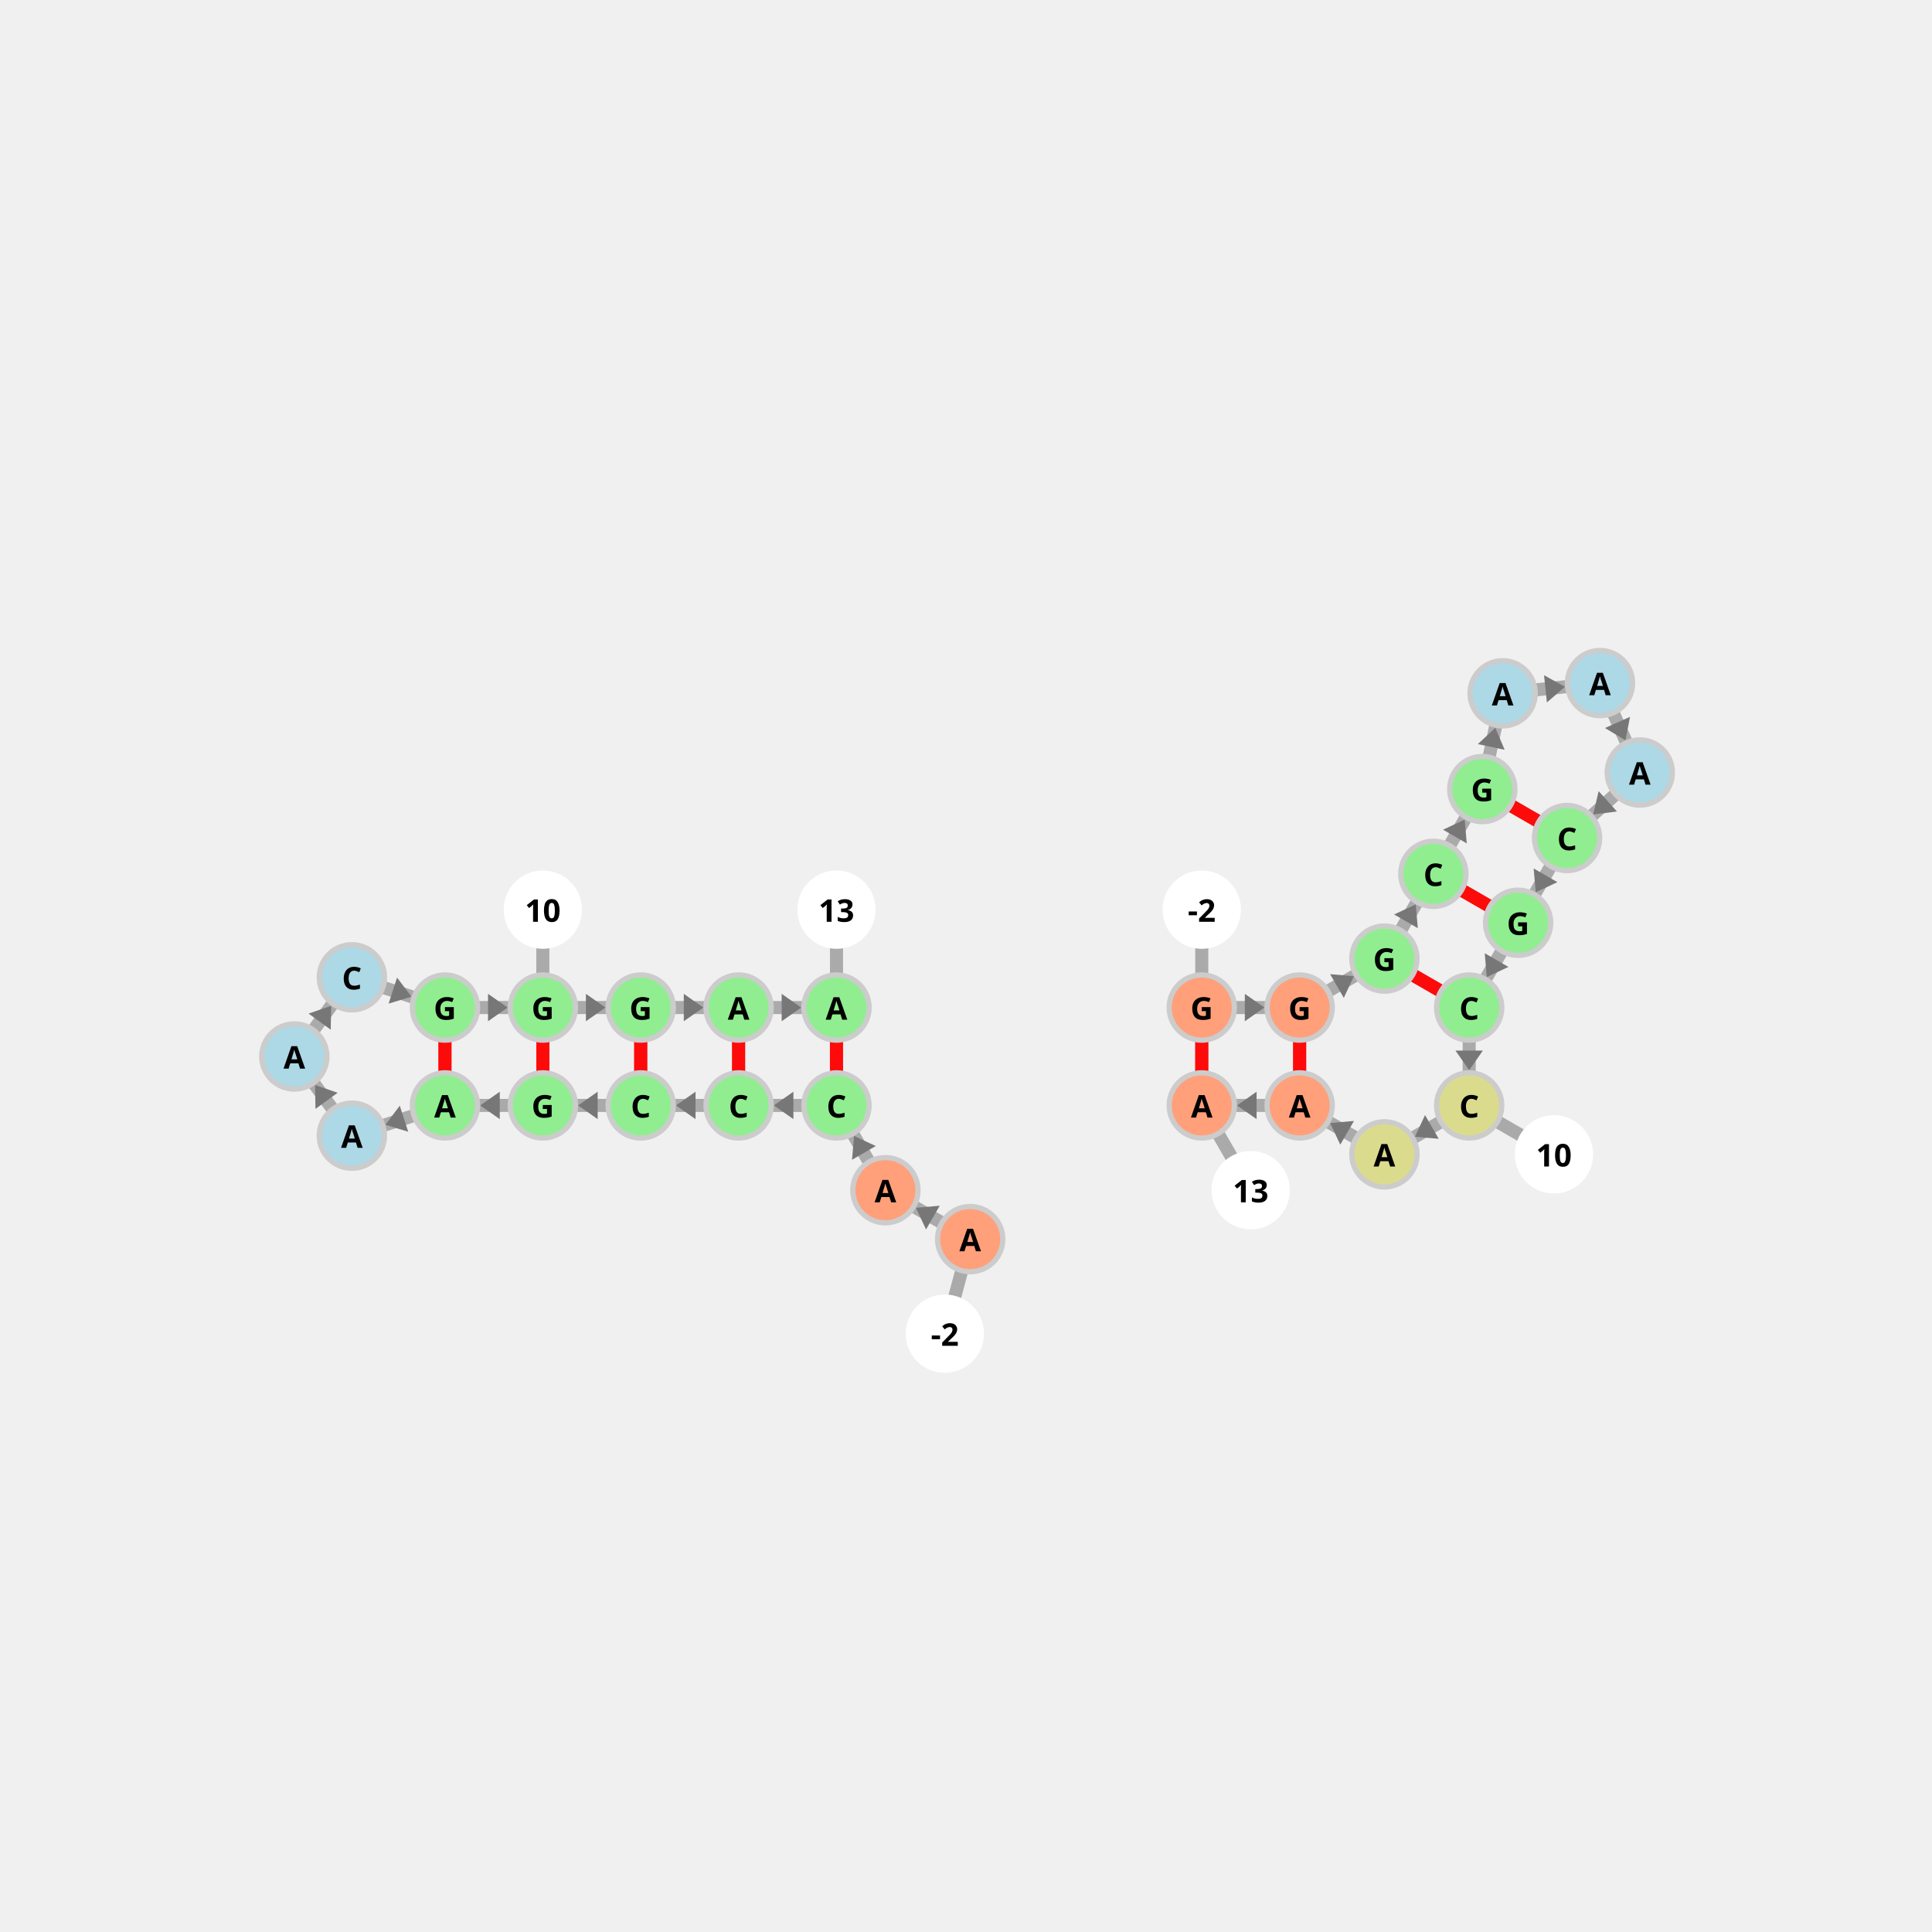
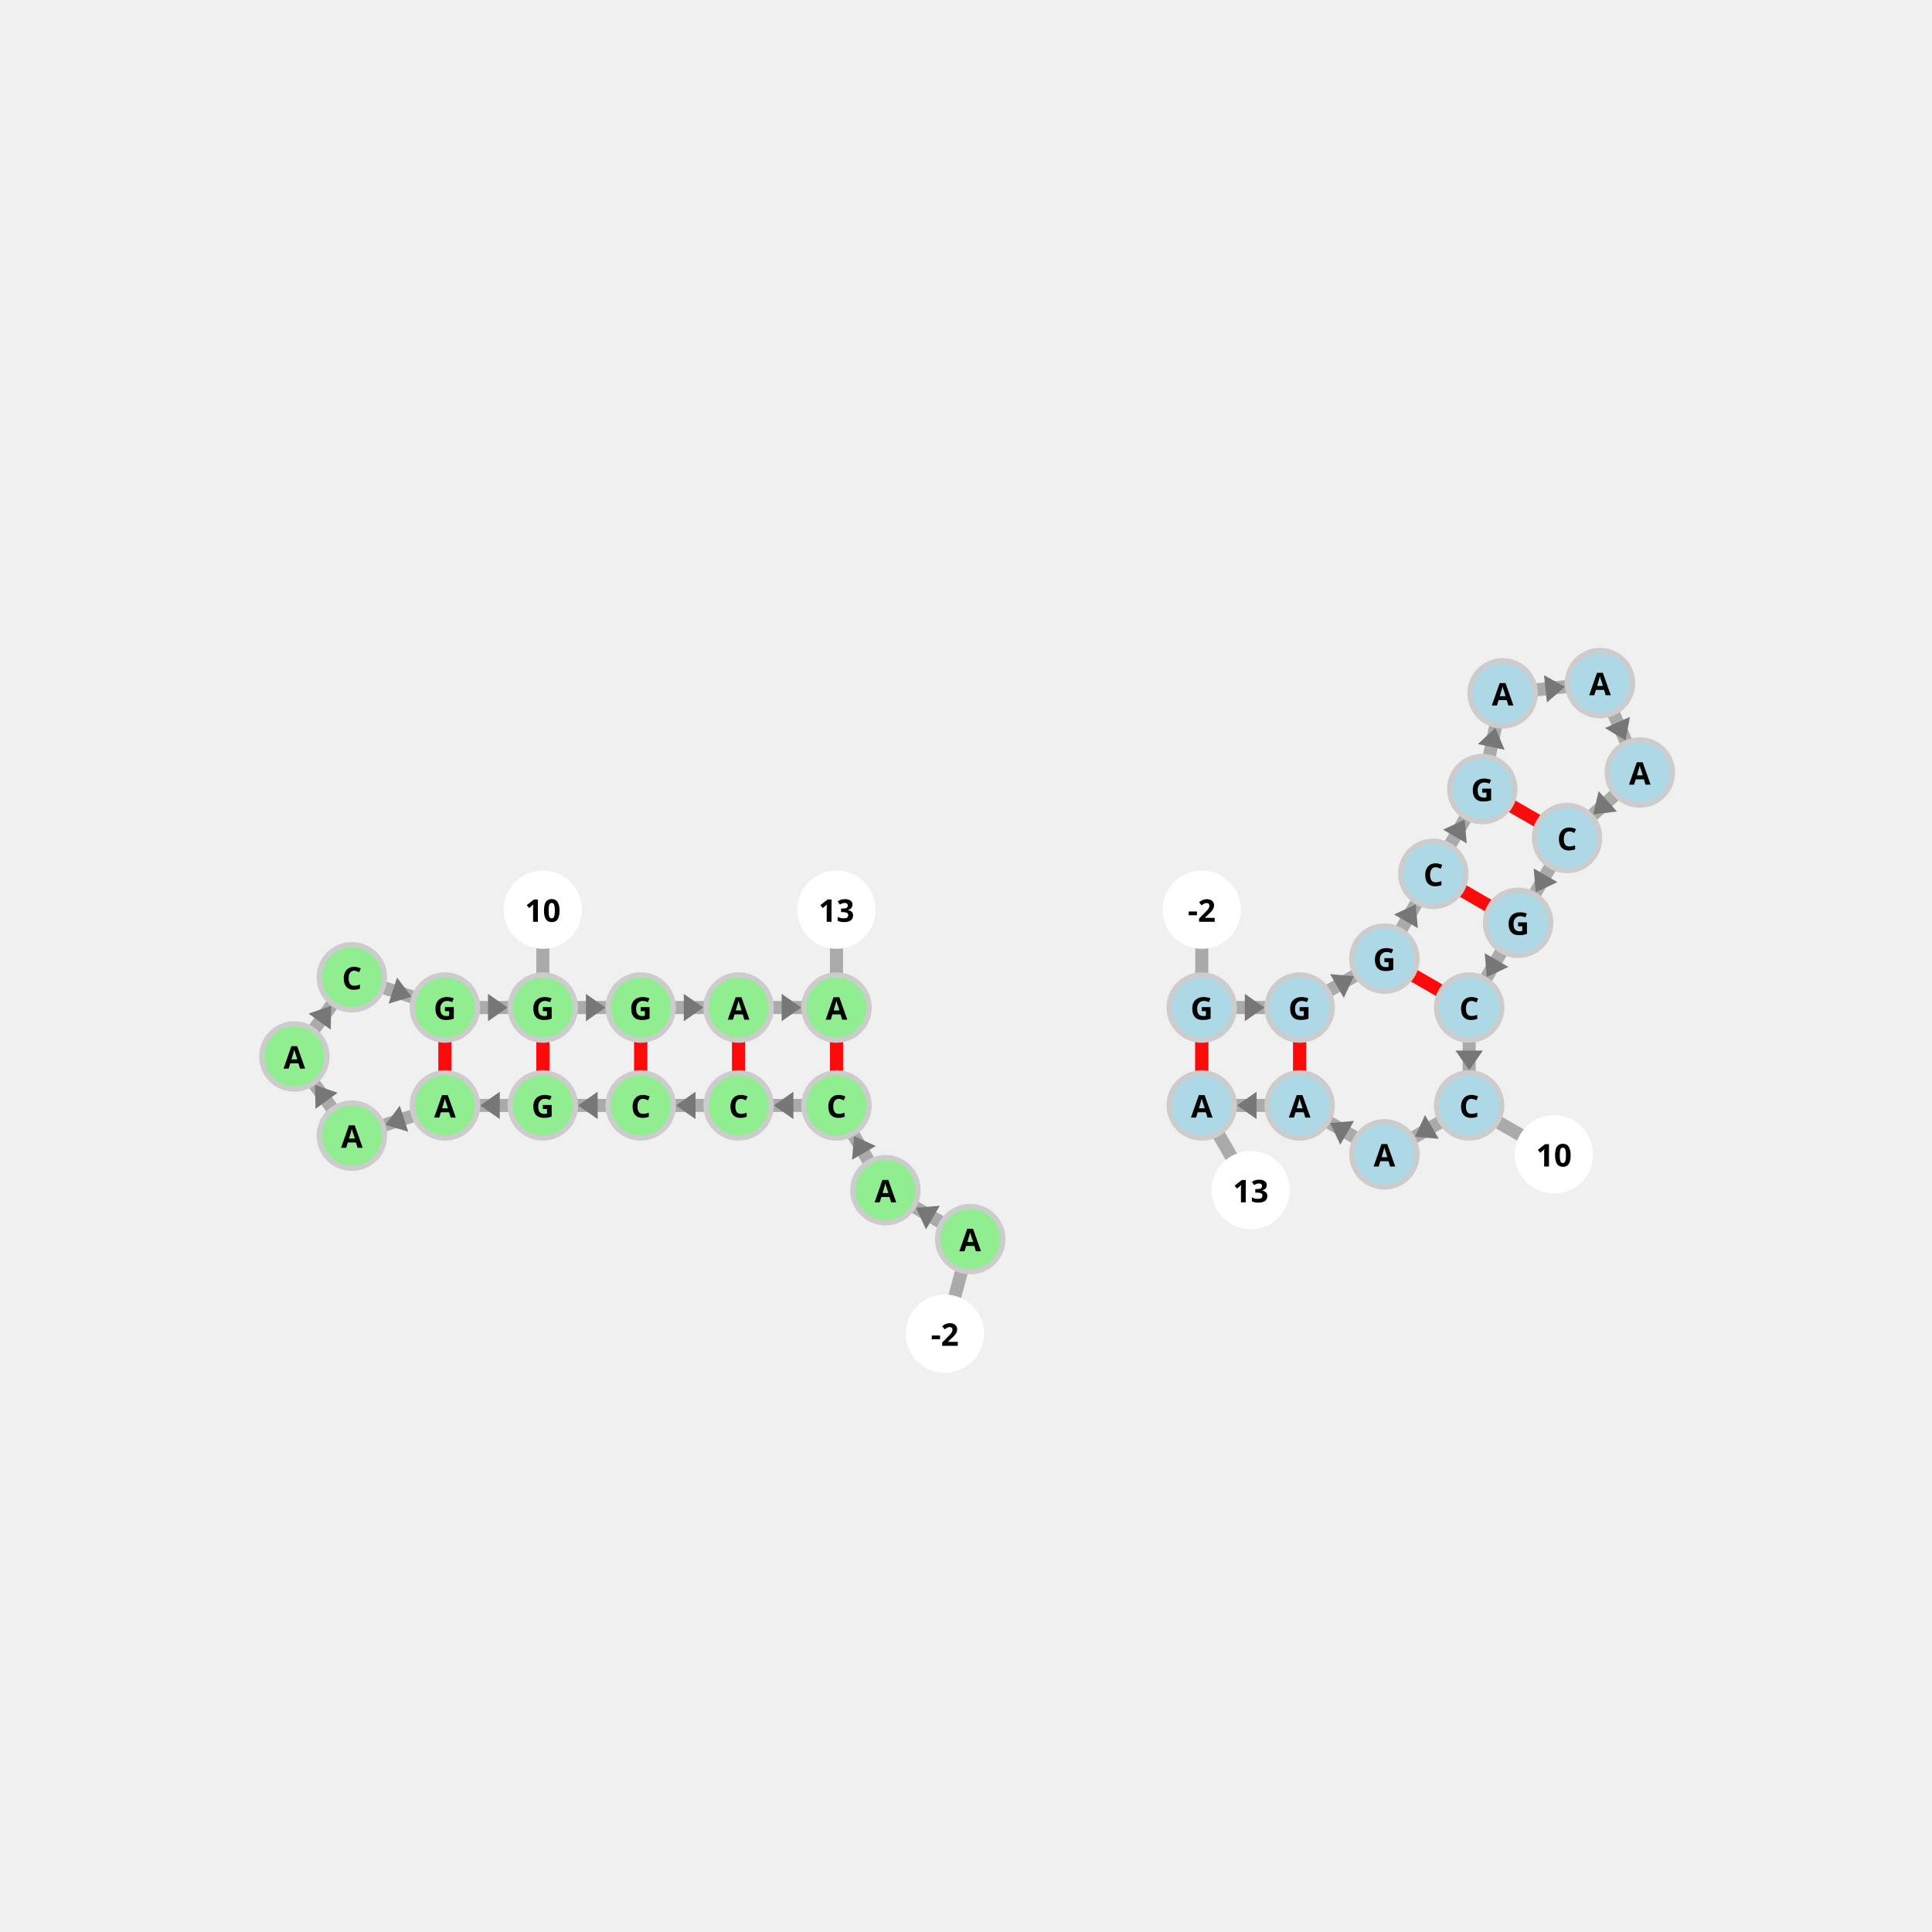
<svg xmlns="http://www.w3.org/2000/svg" viewBox="0 0 300 300">
  <style type="text/css">
 circle.fornac-node, polygon.fornac-node {
  stroke: #ccc;
  stroke-width: 0.8;
  opacity: 1;
  fill: white;
}

path.fornac-directionArrow {
  fill: #777;
  stroke: none;
  stroke-width: 0.8px;
}

g.fornac-plot {
    /* outline: 1px solid red; */
}

circle.fornac-node[base_type="a"] {
  fill: #dbdb8d;
}

circle.fornac-node[base_type="c"] {
  fill: #98df8a;
}

circle.fornac-node[base_type="g"] {
  fill: #ff9896;
}

circle.fornac-node[base_type="u"], circle.fornac-node[base_type="t"] {
  fill: #aec7e8;
}

.fornac-node &gt; text {
     pointer-events: none;
 }

circle.fornac-node[node_type="label"] {
    stroke: transparent;
    stroke-width: 0;
    fill: white;
    display: inline;
}

circle.fornac-node[node_type="protein"] {
    fill: gray;
    fill-opacity: 0.5;
    stroke-width: 4;
}

.fornac-selectedNode &gt; circle.fornac-node {
    stroke: red;
}

text.fornac-nodeLabel {
    font-weight: bold;
    font-family: Tahoma, Geneva, sans-serif;
    font-size: 0.4em;
    color: rgb(100,100,100);
    text-anchor: middle;
    alignment-baseline: middle;
    dominant-baseline: central;
    pointer-events: none;
    -webkit-touch-callout: none;
    -webkit-user-select: none;
    -khtml-user-select: none;
    -moz-user-select: none;
    -ms-user-select: none;
    user-select: none;
}

line.fornac-link {
  stroke: #999;
  stroke-opacity: 0.8;
  stroke-width: 2;
}

line.fornac-link[link_type="pseudoknot"] {
    stroke: red;
}

line.fornac-link[link_type="basepair"] {
  stroke: red;
}

line.fornac-link[link_type="intermolecule"] {
  stroke: blue;
}

line.fornac-link[link_type="chain_chain"] {
  stroke-dasharray: 3,3;
}

line.fornac-link[link_type="fake"] {
  stroke: green;
}

text.fornac-plotLabel {
    font-family: Tahoma, Geneva, sans-serif;
    font-weight: bolder;
    font-size: 1.2em;
    fill: rgba(200, 200, 200, 0.5);
    text-anchor: middle;
    alignment-baseline: central;
}

.fornac-transparent {
    fill: transparent;
    stroke-width: 0;
    stroke-opacity: 0;
    opacity: 0;
    visibility: hidden;
    pointer-events: none;
}

.fornac-dragLine {
  stroke: #999;
  stroke-width: 2;
  pointer-events: none;
}

.fornac-mouseEventHelper &gt; .extent {
  fill-opacity: .1;
  stroke: #fff;
  shape-rendering: crispEdges;
}

.d3-context-menu {
	position: absolute;
	display: none;
	background-color: #f2f2f2;
	border-radius: 4px;

	font-family: Arial, sans-serif;
	font-size: 14px;
	min-width: 150px;
	border: 1px solid #d4d4d4;

	z-index:1200;
}

.d3-context-menu ul {
	list-style-type: none;
	margin: 4px 0px;
	padding: 0px;
	cursor: default;
}

.d3-context-menu ul li {
	padding: 4px 16px;

	-webkit-touch-callout: none; /* iOS Safari */
	-webkit-user-select: none;   /* Chrome/Safari/Opera */
	-khtml-user-select: none;    /* Konqueror */
	-moz-user-select: none;      /* Firefox */
	-ms-user-select: none;       /* Internet Explorer/Edge */
	user-select: none;
}

.d3-context-menu ul li:hover {
	background-color: #4677f8;
	color: #fefefe;
}

.d3-context-menu-selected {
	background-color: #4677f8;
	color: #fefefe;
}

/*
	Header
*/

.d3-context-menu ul li.is-header
.d3-context-menu ul li.is-header:hover {
	background-color: #f2f2f2;
	color: #444;
	font-weight: bold;
	font-style: italic;
}

/*
	Disabled
*/

.d3-context-menu ul li.is-disabled
.d3-context-menu ul li.is-disabled:hover {
	background-color: #f2f2f2;
	color: #888;
	cursor: not-allowed;
}

/*
	Divider
*/

.d3-context-menu ul li.is-divider {
	padding: 0px 0px;
}

.d3-context-menu ul li.is-divider:hover {
	background-color: #f2f2f2;
}

.d3-context-menu ul hr {
	border: 0;
    height: 0;
    border-top: 1px solid rgba(0, 0, 0, 0.1);
    border-bottom: 1px solid rgba(255, 255, 255, 0.3);
}

/*# sourceMappingURL=fornac.css.map*/ 
</style>
  <g class="fornac-plot" transform="translate(85.2859,55.12614)scale(1.013242,1.013242)">
    <g class="fornac-links">
      <line class="link fornac-link" x1="100" y1="100" x2="100" y2="115" link_type="basepair" pointer-events="all" />
      <line class="link fornac-link" x1="115" y1="100" x2="115" y2="115" link_type="basepair" pointer-events="all" />
      <line class="link fornac-link" x1="100" y1="100" x2="115" y2="100" link_type="backbone" pointer-events="all" />
      <line class="link fornac-link" x1="127.99" y1="92.5" x2="140.981" y2="100" link_type="basepair" pointer-events="all" />
      <line class="link fornac-link" x1="115" y1="100" x2="127.99" y2="92.5" link_type="backbone" pointer-events="all" />
      <line class="link fornac-link" x1="135.49" y1="79.51" x2="148.481" y2="87.01" link_type="basepair" pointer-events="all" />
      <line class="link fornac-link" x1="127.99" y1="92.5" x2="135.49" y2="79.51" link_type="backbone" pointer-events="all" />
      <line class="link fornac-link" x1="142.99" y1="66.519" x2="155.981" y2="74.019" link_type="basepair" pointer-events="all" />
      <line class="link fornac-link" x1="135.49" y1="79.51" x2="142.99" y2="66.519" link_type="backbone" pointer-events="all" />
      <line class="link fornac-link" x1="142.99" y1="66.519" x2="146.109" y2="51.847" link_type="backbone" pointer-events="all" />
      <line class="link fornac-link" x1="146.109" y1="51.847" x2="161.027" y2="50.279" link_type="backbone" pointer-events="all" />
      <line class="link fornac-link" x1="161.027" y1="50.279" x2="167.128" y2="63.982" link_type="backbone" pointer-events="all" />
      <line class="link fornac-link" x1="155.981" y1="74.019" x2="142.99" y2="66.519" link_type="basepair" pointer-events="all" />
      <line class="link fornac-link" x1="167.128" y1="63.982" x2="155.981" y2="74.019" link_type="backbone" pointer-events="all" />
      <line class="link fornac-link" x1="148.481" y1="87.01" x2="135.49" y2="79.51" link_type="basepair" pointer-events="all" />
      <line class="link fornac-link" x1="155.981" y1="74.019" x2="148.481" y2="87.01" link_type="backbone" pointer-events="all" />
      <line class="link fornac-link" x1="140.981" y1="100" x2="127.99" y2="92.5" link_type="basepair" pointer-events="all" />
      <line class="link fornac-link" x1="148.481" y1="87.01" x2="140.981" y2="100" link_type="backbone" pointer-events="all" />
      <line class="link fornac-link" x1="140.981" y1="100" x2="140.981" y2="115" link_type="backbone" pointer-events="all" />
      <line class="link fornac-link" x1="140.981" y1="115" x2="127.99" y2="122.5" link_type="backbone" pointer-events="all" />
      <line class="link fornac-link" x1="115" y1="115" x2="115" y2="100" link_type="basepair" pointer-events="all" />
      <line class="link fornac-link" x1="127.99" y1="122.5" x2="115" y2="115" link_type="backbone" pointer-events="all" />
      <line class="link fornac-link" x1="100" y1="115" x2="100" y2="100" link_type="basepair" pointer-events="all" />
      <line class="link fornac-link" x1="115" y1="115" x2="100" y2="115" link_type="backbone" pointer-events="all" />
      <line class="link fornac-link" x1="64.51" y1="135.49" x2="51.519" y2="127.99" link_type="backbone" pointer-events="all" />
      <line class="link fornac-link" x1="44.019" y1="115" x2="44.019" y2="100" link_type="basepair" pointer-events="all" />
      <line class="link fornac-link" x1="51.519" y1="127.99" x2="44.019" y2="115" link_type="backbone" pointer-events="all" />
      <line class="link fornac-link" x1="29.019" y1="115" x2="29.019" y2="100" link_type="basepair" pointer-events="all" />
      <line class="link fornac-link" x1="44.019" y1="115" x2="29.019" y2="115" link_type="backbone" pointer-events="all" />
      <line class="link fornac-link" x1="14.019" y1="115" x2="14.019" y2="100" link_type="basepair" pointer-events="all" />
      <line class="link fornac-link" x1="29.019" y1="115" x2="14.019" y2="115" link_type="backbone" pointer-events="all" />
      <line class="link fornac-link" x1="-0.981" y1="115" x2="-0.981" y2="100" link_type="basepair" pointer-events="all" />
      <line class="link fornac-link" x1="14.019" y1="115" x2="-0.981" y2="115" link_type="backbone" pointer-events="all" />
      <line class="link fornac-link" x1="-15.981" y1="115" x2="-15.981" y2="100" link_type="basepair" pointer-events="all" />
      <line class="link fornac-link" x1="-0.981" y1="115" x2="-15.981" y2="115" link_type="backbone" pointer-events="all" />
      <line class="link fornac-link" x1="-15.981" y1="115" x2="-30.247" y2="119.635" link_type="backbone" pointer-events="all" />
      <line class="link fornac-link" x1="-30.247" y1="119.635" x2="-39.063" y2="107.5" link_type="backbone" pointer-events="all" />
      <line class="link fornac-link" x1="-39.063" y1="107.5" x2="-30.247" y2="95.365" link_type="backbone" pointer-events="all" />
      <line class="link fornac-link" x1="-15.981" y1="100" x2="-15.981" y2="115" link_type="basepair" pointer-events="all" />
      <line class="link fornac-link" x1="-30.247" y1="95.365" x2="-15.981" y2="100" link_type="backbone" pointer-events="all" />
      <line class="link fornac-link" x1="-0.981" y1="100" x2="-0.981" y2="115" link_type="basepair" pointer-events="all" />
      <line class="link fornac-link" x1="-15.981" y1="100" x2="-0.981" y2="100" link_type="backbone" pointer-events="all" />
      <line class="link fornac-link" x1="14.019" y1="100" x2="14.019" y2="115" link_type="basepair" pointer-events="all" />
      <line class="link fornac-link" x1="-0.981" y1="100" x2="14.019" y2="100" link_type="backbone" pointer-events="all" />
      <line class="link fornac-link" x1="29.019" y1="100" x2="29.019" y2="115" link_type="basepair" pointer-events="all" />
      <line class="link fornac-link" x1="14.019" y1="100" x2="29.019" y2="100" link_type="backbone" pointer-events="all" />
      <line class="link fornac-link" x1="44.019" y1="100" x2="44.019" y2="115" link_type="basepair" pointer-events="all" />
      <line class="link fornac-link" x1="29.019" y1="100" x2="44.019" y2="100" link_type="backbone" pointer-events="all" />
      <line class="link fornac-link" x1="100" y1="100" x2="100" y2="85" link_type="label_link" pointer-events="all" />
      <line class="link fornac-link" x1="115" y1="100" x2="115" y2="85" link_type="label_link" pointer-events="all" style="display:none" />
      <line class="link fornac-link" x1="127.99" y1="92.5" x2="115" y2="85" link_type="label_link" pointer-events="all" style="display:none" />
      <line class="link fornac-link" x1="135.49" y1="79.51" x2="122.5" y2="72.01" link_type="label_link" pointer-events="all" style="display:none" />
      <line class="link fornac-link" x1="142.99" y1="66.519" x2="128.987" y2="61.144" link_type="label_link" pointer-events="all" style="display:none" />
      <line class="link fornac-link" x1="146.109" y1="51.847" x2="136.072" y2="40.7" link_type="label_link" pointer-events="all" style="display:none" />
      <line class="link fornac-link" x1="161.027" y1="50.279" x2="168.527" y2="37.289" link_type="label_link" pointer-events="all" style="display:none" />
      <line class="link fornac-link" x1="167.128" y1="63.982" x2="181.8" y2="67.101" link_type="label_link" pointer-events="all" style="display:none" />
      <line class="link fornac-link" x1="155.981" y1="74.019" x2="167.638" y2="83.459" link_type="label_link" pointer-events="all" style="display:none" />
      <line class="link fornac-link" x1="148.481" y1="87.01" x2="161.471" y2="94.51" link_type="label_link" pointer-events="all" style="display:none" />
      <line class="link fornac-link" x1="140.981" y1="100" x2="155.47" y2="103.882" link_type="label_link" pointer-events="all" style="display:none" />
      <line class="link fornac-link" x1="140.981" y1="115" x2="153.971" y2="122.5" link_type="label_link" pointer-events="all" />
      <line class="link fornac-link" x1="127.99" y1="122.5" x2="127.99" y2="137.5" link_type="label_link" pointer-events="all" style="display:none" />
      <line class="link fornac-link" x1="115" y1="115" x2="111.118" y2="129.489" link_type="label_link" pointer-events="all" style="display:none" />
      <line class="link fornac-link" x1="100" y1="115" x2="107.5" y2="127.99" link_type="label_link" pointer-events="all" />
      <line class="link fornac-link" x1="92.5" y1="127.99" x2="103.107" y2="138.597" link_type="label_link" pointer-events="all" style="display:none" />
      <line class="link fornac-link" x1="79.51" y1="135.49" x2="83.392" y2="149.979" link_type="label_link" pointer-events="all" style="display:none" />
      <line class="link fornac-link" x1="64.51" y1="135.49" x2="60.627" y2="149.979" link_type="label_link" pointer-events="all" />
      <line class="link fornac-link" x1="51.519" y1="127.99" x2="40.913" y2="138.597" link_type="label_link" pointer-events="all" style="display:none" />
      <line class="link fornac-link" x1="44.019" y1="115" x2="36.519" y2="127.99" link_type="label_link" pointer-events="all" style="display:none" />
      <line class="link fornac-link" x1="29.019" y1="115" x2="29.019" y2="130" link_type="label_link" pointer-events="all" style="display:none" />
      <line class="link fornac-link" x1="14.019" y1="115" x2="14.019" y2="130" link_type="label_link" pointer-events="all" style="display:none" />
      <line class="link fornac-link" x1="-0.981" y1="115" x2="-0.981" y2="130" link_type="label_link" pointer-events="all" style="display:none" />
      <line class="link fornac-link" x1="-15.981" y1="115" x2="-13.634" y2="129.815" link_type="label_link" pointer-events="all" style="display:none" />
      <line class="link fornac-link" x1="-30.247" y1="119.635" x2="-34.882" y2="133.901" link_type="label_link" pointer-events="all" style="display:none" />
      <line class="link fornac-link" x1="-39.063" y1="107.5" x2="-54.063" y2="107.5" link_type="label_link" pointer-events="all" style="display:none" />
      <line class="link fornac-link" x1="-30.247" y1="95.365" x2="-34.882" y2="81.099" link_type="label_link" pointer-events="all" style="display:none" />
      <line class="link fornac-link" x1="-15.981" y1="100" x2="-13.634" y2="85.185" link_type="label_link" pointer-events="all" style="display:none" />
      <line class="link fornac-link" x1="-0.981" y1="100" x2="-0.981" y2="85" link_type="label_link" pointer-events="all" />
      <line class="link fornac-link" x1="14.019" y1="100" x2="14.019" y2="85" link_type="label_link" pointer-events="all" style="display:none" />
      <line class="link fornac-link" x1="29.019" y1="100" x2="29.019" y2="85" link_type="label_link" pointer-events="all" style="display:none" />
      <line class="link fornac-link" x1="44.019" y1="100" x2="44.019" y2="85" link_type="label_link" pointer-events="all" />
    </g>
    <g class="fornac-nodes">
      <g class="gnode" struct_name="empty" transform="translate(100,100)" num="n1" rnum="n32">
        <path class="fornac-directionArrow" node_num="1" />
-         <circle class="fornac-node" node_type="nucleotide" node_num="1" r="5" style="fill: lightsalmon;" />
+         <circle class="fornac-node" node_type="nucleotide" node_num="1" r="5" style="fill: lightblue;" />
        <text class="fornac-nodeLabel" label_type="nucleotide">G</text>
      </g>
      <g class="gnode" struct_name="empty" transform="translate(115,100)" num="n2" rnum="n31">
        <path class="fornac-directionArrow" node_num="2" d="M-8.4,-2.1L-5.4,0L-8.4,2.1" />
-         <circle class="fornac-node" node_type="nucleotide" node_num="2" r="5" style="fill: lightsalmon;" />
+         <circle class="fornac-node" node_type="nucleotide" node_num="2" r="5" style="fill: lightblue;" />
        <text class="fornac-nodeLabel" label_type="nucleotide">G</text>
      </g>
      <g class="gnode" struct_name="empty" transform="translate(127.9904,92.5)" num="n3" rnum="n30">
        <path class="fornac-directionArrow" node_num="3" d="M-8.325,2.381L-4.677,2.7L-6.225,6.019" />
-         <circle class="fornac-node" node_type="nucleotide" node_num="3" r="5" style="fill: lightgreen;" />
+         <circle class="fornac-node" node_type="nucleotide" node_num="3" r="5" style="fill: lightblue;" />
        <text class="fornac-nodeLabel" label_type="nucleotide">G</text>
      </g>
      <g class="gnode" struct_name="empty" transform="translate(135.4904,79.50962)" num="n4" rnum="n29">
        <path class="fornac-directionArrow" node_num="4" d="M-6.019,6.225L-2.7,4.677L-2.381,8.325" />
-         <circle class="fornac-node" node_type="nucleotide" node_num="4" r="5" style="fill: lightgreen;" />
+         <circle class="fornac-node" node_type="nucleotide" node_num="4" r="5" style="fill: lightblue;" />
        <text class="fornac-nodeLabel" label_type="nucleotide">C</text>
      </g>
      <g class="gnode" struct_name="empty" transform="translate(142.9904,66.51924)" num="n5" rnum="n28">
        <path class="fornac-directionArrow" node_num="5" d="M-6.019,6.225L-2.7,4.677L-2.381,8.325" />
-         <circle class="fornac-node" node_type="nucleotide" node_num="5" r="5" style="fill: lightgreen;" />
+         <circle class="fornac-node" node_type="nucleotide" node_num="5" r="5" style="fill: lightblue;" />
        <text class="fornac-nodeLabel" label_type="nucleotide">G</text>
      </g>
      <g class="gnode" struct_name="empty" transform="translate(146.1091,51.84702)" num="n6" rnum="n27">
        <path class="fornac-directionArrow" node_num="6" d="M-3.801,7.78L-1.123,5.282L0.308,8.653" />
        <circle class="fornac-node" node_type="nucleotide" node_num="6" r="5" style="fill: lightblue;" />
        <text class="fornac-nodeLabel" label_type="nucleotide">A</text>
      </g>
      <g class="gnode" struct_name="empty" transform="translate(161.0269,50.2791)" num="n7" rnum="n26">
        <path class="fornac-directionArrow" node_num="7" d="M-8.573,-1.21L-5.37,0.564L-8.134,2.967" />
        <circle class="fornac-node" node_type="nucleotide" node_num="7" r="5" style="fill: lightblue;" />
        <text class="fornac-nodeLabel" label_type="nucleotide">A</text>
      </g>
      <g class="gnode" struct_name="empty" transform="translate(167.1279,63.98228)" num="n8" rnum="n25">
        <path class="fornac-directionArrow" node_num="8" d="M-1.498,-8.528L-2.196,-4.933L-5.335,-6.82" />
        <circle class="fornac-node" node_type="nucleotide" node_num="8" r="5" style="fill: lightblue;" />
        <text class="fornac-nodeLabel" label_type="nucleotide">A</text>
      </g>
      <g class="gnode" struct_name="empty" transform="translate(155.9808,74.01924)" num="n9" rnum="n24">
        <path class="fornac-directionArrow" node_num="9" d="M7.648,-4.06L4.013,-3.613L4.837,-7.181" />
-         <circle class="fornac-node" node_type="nucleotide" node_num="9" r="5" style="fill: lightgreen;" />
+         <circle class="fornac-node" node_type="nucleotide" node_num="9" r="5" style="fill: lightblue;" />
        <text class="fornac-nodeLabel" label_type="nucleotide">C</text>
      </g>
      <g class="gnode" struct_name="empty" transform="translate(148.4808,87.00962)" num="n10" rnum="n23">
        <path class="fornac-directionArrow" node_num="10" d="M6.019,-6.225L2.7,-4.677L2.381,-8.325" />
-         <circle class="fornac-node" node_type="nucleotide" node_num="10" r="5" style="fill: lightgreen;" />
+         <circle class="fornac-node" node_type="nucleotide" node_num="10" r="5" style="fill: lightblue;" />
        <text class="fornac-nodeLabel" label_type="nucleotide">G</text>
      </g>
      <g class="gnode" struct_name="empty" transform="translate(140.9808,100)" num="n11" rnum="n22">
        <path class="fornac-directionArrow" node_num="11" d="M6.019,-6.225L2.7,-4.677L2.381,-8.325" />
-         <circle class="fornac-node" node_type="nucleotide" node_num="11" r="5" style="fill: lightgreen;" />
+         <circle class="fornac-node" node_type="nucleotide" node_num="11" r="5" style="fill: lightblue;" />
        <text class="fornac-nodeLabel" label_type="nucleotide">C</text>
      </g>
      <g class="gnode" struct_name="empty" transform="translate(140.9808,115)" num="n12" rnum="n21">
        <path class="fornac-directionArrow" node_num="12" d="M2.1,-8.4L0,-5.4L-2.1,-8.4" />
-         <circle class="fornac-node" node_type="nucleotide" node_num="12" r="5" style="fill: rgb(219, 219, 141);" />
+         <circle class="fornac-node" node_type="nucleotide" node_num="12" r="5" style="fill: lightblue;" />
        <text class="fornac-nodeLabel" label_type="nucleotide">C</text>
      </g>
      <g class="gnode" struct_name="empty" transform="translate(127.9904,122.5)" num="n13" rnum="n20">
        <path class="fornac-directionArrow" node_num="13" d="M8.325,-2.381L4.677,-2.7L6.225,-6.019" />
-         <circle class="fornac-node" node_type="nucleotide" node_num="13" r="5" style="fill: rgb(219, 219, 141);" />
+         <circle class="fornac-node" node_type="nucleotide" node_num="13" r="5" style="fill: lightblue;" />
        <text class="fornac-nodeLabel" label_type="nucleotide">A</text>
      </g>
      <g class="gnode" struct_name="empty" transform="translate(115,115)" num="n14" rnum="n19">
        <path class="fornac-directionArrow" node_num="14" d="M6.225,6.019L4.677,2.7L8.325,2.381" />
-         <circle class="fornac-node" node_type="nucleotide" node_num="14" r="5" style="fill: lightsalmon;" />
+         <circle class="fornac-node" node_type="nucleotide" node_num="14" r="5" style="fill: lightblue;" />
        <text class="fornac-nodeLabel" label_type="nucleotide">A</text>
      </g>
      <g class="gnode" struct_name="empty" transform="translate(100,115)" num="n15" rnum="n18">
        <path class="fornac-directionArrow" node_num="15" d="M8.4,2.1L5.4,5.115907697472722e-15L8.4,-2.1" />
-         <circle class="fornac-node" node_type="nucleotide" node_num="15" r="5" style="fill: lightsalmon;" />
+         <circle class="fornac-node" node_type="nucleotide" node_num="15" r="5" style="fill: lightblue;" />
        <text class="fornac-nodeLabel" label_type="nucleotide">A</text>
      </g>
      <g class="gnode" struct_name="empty" transform="translate(92.5,127.9904)" num="n16" rnum="n17">
        <text class="fornac-nodeLabel" label_type="middle" />
      </g>
      <g class="gnode" struct_name="empty" transform="translate(79.50962,135.4904)" num="n17" rnum="n16">
        <text class="fornac-nodeLabel" label_type="middle" />
      </g>
      <g class="gnode" struct_name="empty" transform="translate(64.50962,135.4904)" num="n18" rnum="n15">
        <path class="fornac-directionArrow" node_num="18" />
-         <circle class="fornac-node" node_type="nucleotide" node_num="18" r="5" style="fill: lightsalmon;" />
+         <circle class="fornac-node" node_type="nucleotide" node_num="18" r="5" style="fill: lightgreen;" />
        <text class="fornac-nodeLabel" label_type="nucleotide">A</text>
      </g>
      <g class="gnode" struct_name="empty" transform="translate(51.51924,127.9904)" num="n19" rnum="n14">
        <path class="fornac-directionArrow" node_num="19" d="M6.225,6.019L4.677,2.7L8.325,2.381" />
-         <circle class="fornac-node" node_type="nucleotide" node_num="19" r="5" style="fill: lightsalmon;" />
+         <circle class="fornac-node" node_type="nucleotide" node_num="19" r="5" style="fill: lightgreen;" />
        <text class="fornac-nodeLabel" label_type="nucleotide">A</text>
      </g>
      <g class="gnode" struct_name="empty" transform="translate(44.01924,115)" num="n20" rnum="n13">
        <path class="fornac-directionArrow" node_num="20" d="M2.381,8.325L2.7,4.677L6.019,6.225" />
        <circle class="fornac-node" node_type="nucleotide" node_num="20" r="5" style="fill: lightgreen;" />
        <text class="fornac-nodeLabel" label_type="nucleotide">C</text>
      </g>
      <g class="gnode" struct_name="empty" transform="translate(29.01924,115)" num="n21" rnum="n12">
        <path class="fornac-directionArrow" node_num="21" d="M8.4,2.1L5.4,-5.115907697472722e-15L8.4,-2.1" />
        <circle class="fornac-node" node_type="nucleotide" node_num="21" r="5" style="fill: lightgreen;" />
        <text class="fornac-nodeLabel" label_type="nucleotide">C</text>
      </g>
      <g class="gnode" struct_name="empty" transform="translate(14.01924,115)" num="n22" rnum="n11">
        <path class="fornac-directionArrow" node_num="22" d="M8.4,2.1L5.4,-5.115907697472722e-15L8.4,-2.1" />
        <circle class="fornac-node" node_type="nucleotide" node_num="22" r="5" style="fill: lightgreen;" />
        <text class="fornac-nodeLabel" label_type="nucleotide">C</text>
      </g>
      <g class="gnode" struct_name="empty" transform="translate(-0.9807621,115)" num="n23" rnum="n10">
        <path class="fornac-directionArrow" node_num="23" d="M8.4,2.1L5.4,-5.115907697472722e-15L8.4,-2.1" />
        <circle class="fornac-node" node_type="nucleotide" node_num="23" r="5" style="fill: lightgreen;" />
        <text class="fornac-nodeLabel" label_type="nucleotide">G</text>
      </g>
      <g class="gnode" struct_name="empty" transform="translate(-15.98076,115)" num="n24" rnum="n9">
        <path class="fornac-directionArrow" node_num="24" d="M8.4,2.1L5.4,-5.115907697472722e-15L8.4,-2.1" />
        <circle class="fornac-node" node_type="nucleotide" node_num="24" r="5" style="fill: lightgreen;" />
        <text class="fornac-nodeLabel" label_type="nucleotide">A</text>
      </g>
      <g class="gnode" struct_name="empty" transform="translate(-30.24661,119.6353)" num="n25" rnum="n8">
        <path class="fornac-directionArrow" node_num="25" d="M8.638,-0.599L5.136,-1.669L7.34,-4.593" />
-         <circle class="fornac-node" node_type="nucleotide" node_num="25" r="5" style="fill: lightblue;" />
+         <circle class="fornac-node" node_type="nucleotide" node_num="25" r="5" style="fill: lightgreen;" />
        <text class="fornac-nodeLabel" label_type="nucleotide">A</text>
      </g>
      <g class="gnode" struct_name="empty" transform="translate(-39.06339,107.5)" num="n26" rnum="n7">
        <path class="fornac-directionArrow" node_num="26" d="M3.238,8.03L3.174,4.369L6.636,5.561" />
-         <circle class="fornac-node" node_type="nucleotide" node_num="26" r="5" style="fill: lightblue;" />
+         <circle class="fornac-node" node_type="nucleotide" node_num="26" r="5" style="fill: lightgreen;" />
        <text class="fornac-nodeLabel" label_type="nucleotide">A</text>
      </g>
      <g class="gnode" struct_name="empty" transform="translate(-30.24661,95.36475)" num="n27" rnum="n6">
        <path class="fornac-directionArrow" node_num="27" d="M-6.636,5.561L-3.174,4.369L-3.238,8.03" />
-         <circle class="fornac-node" node_type="nucleotide" node_num="27" r="5" style="fill: lightblue;" />
+         <circle class="fornac-node" node_type="nucleotide" node_num="27" r="5" style="fill: lightgreen;" />
        <text class="fornac-nodeLabel" label_type="nucleotide">C</text>
      </g>
      <g class="gnode" struct_name="empty" transform="translate(-15.98076,100)" num="n28" rnum="n5">
        <path class="fornac-directionArrow" node_num="28" d="M-7.34,-4.593L-5.136,-1.669L-8.638,-0.599" />
        <circle class="fornac-node" node_type="nucleotide" node_num="28" r="5" style="fill: lightgreen;" />
        <text class="fornac-nodeLabel" label_type="nucleotide">G</text>
      </g>
      <g class="gnode" struct_name="empty" transform="translate(-0.9807621,100)" num="n29" rnum="n4">
        <path class="fornac-directionArrow" node_num="29" d="M-8.4,-2.1L-5.4,5.115907697472722e-15L-8.4,2.1" />
        <circle class="fornac-node" node_type="nucleotide" node_num="29" r="5" style="fill: lightgreen;" />
        <text class="fornac-nodeLabel" label_type="nucleotide">G</text>
      </g>
      <g class="gnode" struct_name="empty" transform="translate(14.01924,100)" num="n30" rnum="n3">
        <path class="fornac-directionArrow" node_num="30" d="M-8.4,-2.1L-5.4,5.115907697472722e-15L-8.4,2.1" />
        <circle class="fornac-node" node_type="nucleotide" node_num="30" r="5" style="fill: lightgreen;" />
        <text class="fornac-nodeLabel" label_type="nucleotide">G</text>
      </g>
      <g class="gnode" struct_name="empty" transform="translate(29.01924,100)" num="n31" rnum="n2">
        <path class="fornac-directionArrow" node_num="31" d="M-8.4,-2.1L-5.4,5.11590769747272e-15L-8.4,2.1" />
        <circle class="fornac-node" node_type="nucleotide" node_num="31" r="5" style="fill: lightgreen;" />
        <text class="fornac-nodeLabel" label_type="nucleotide">A</text>
      </g>
      <g class="gnode" struct_name="empty" transform="translate(44.01924,100)" num="n32" rnum="n1">
        <path class="fornac-directionArrow" node_num="32" d="M-8.4,-2.1L-5.4,5.115907697472722e-15L-8.4,2.1" />
        <circle class="fornac-node" node_type="nucleotide" node_num="32" r="5" style="fill: lightgreen;" />
        <text class="fornac-nodeLabel" label_type="nucleotide">A</text>
      </g>
      <g class="gnode" struct_name="empty" transform="translate(100,85)" num="n-1" rnum="n34">
        <circle class="fornac-node" r="6" node_type="label" node_num="-1" />
        <text class="fornac-nodeLabel" label_type="label">-2</text>
      </g>
      <g class="gnode" struct_name="empty" transform="translate(115,85)" num="n-1" rnum="n34" style="display:none">
        <circle class="fornac-node" r="6" node_type="label" node_num="-1" />
        <text class="fornac-nodeLabel" label_type="label">0</text>
      </g>
      <g class="gnode" struct_name="empty" transform="translate(115,85)" num="n-1" rnum="n34" style="display:none">
        <circle class="fornac-node" r="6" node_type="label" node_num="-1" />
        <text class="fornac-nodeLabel" label_type="label">0</text>
      </g>
      <g class="gnode" struct_name="empty" transform="translate(122.5,72.00962)" num="n-1" rnum="n34" style="display:none">
        <circle class="fornac-node" r="6" node_type="label" node_num="-1" />
        <text class="fornac-nodeLabel" label_type="label">0</text>
      </g>
      <g class="gnode" struct_name="empty" transform="translate(128.9867,61.14372)" num="n-1" rnum="n34" style="display:none">
        <circle class="fornac-node" r="6" node_type="label" node_num="-1" />
        <text class="fornac-nodeLabel" label_type="label">0</text>
      </g>
      <g class="gnode" struct_name="empty" transform="translate(136.0721,40.69985)" num="n-1" rnum="n34" style="display:none">
        <circle class="fornac-node" r="6" node_type="label" node_num="-1" />
        <text class="fornac-nodeLabel" label_type="label">0</text>
      </g>
      <g class="gnode" struct_name="empty" transform="translate(168.5269,37.28872)" num="n-1" rnum="n34" style="display:none">
        <circle class="fornac-node" r="6" node_type="label" node_num="-1" />
        <text class="fornac-nodeLabel" label_type="label">0</text>
      </g>
      <g class="gnode" struct_name="empty" transform="translate(181.8001,67.10095)" num="n-1" rnum="n34" style="display:none">
        <circle class="fornac-node" r="6" node_type="label" node_num="-1" />
        <text class="fornac-nodeLabel" label_type="label">0</text>
      </g>
      <g class="gnode" struct_name="empty" transform="translate(167.638,83.45904)" num="n-1" rnum="n34" style="display:none">
        <circle class="fornac-node" r="6" node_type="label" node_num="-1" />
        <text class="fornac-nodeLabel" label_type="label">0</text>
      </g>
      <g class="gnode" struct_name="empty" transform="translate(161.4711,94.50962)" num="n-1" rnum="n34" style="display:none">
        <circle class="fornac-node" r="6" node_type="label" node_num="-1" />
        <text class="fornac-nodeLabel" label_type="label">0</text>
      </g>
      <g class="gnode" struct_name="empty" transform="translate(155.4696,103.8823)" num="n-1" rnum="n34" style="display:none">
        <circle class="fornac-node" r="6" node_type="label" node_num="-1" />
        <text class="fornac-nodeLabel" label_type="label">0</text>
      </g>
      <g class="gnode" struct_name="empty" transform="translate(153.9711,122.5)" num="n-1" rnum="n34">
        <circle class="fornac-node" r="6" node_type="label" node_num="-1" />
        <text class="fornac-nodeLabel" label_type="label">10</text>
      </g>
      <g class="gnode" struct_name="empty" transform="translate(127.9904,137.5)" num="n-1" rnum="n34" style="display:none">
        <circle class="fornac-node" r="6" node_type="label" node_num="-1" />
        <text class="fornac-nodeLabel" label_type="label">0</text>
      </g>
      <g class="gnode" struct_name="empty" transform="translate(111.1177,129.4889)" num="n-1" rnum="n34" style="display:none">
        <circle class="fornac-node" r="6" node_type="label" node_num="-1" />
        <text class="fornac-nodeLabel" label_type="label">0</text>
      </g>
      <g class="gnode" struct_name="empty" transform="translate(107.5,127.9904)" num="n-1" rnum="n34">
        <circle class="fornac-node" r="6" node_type="label" node_num="-1" />
        <text class="fornac-nodeLabel" label_type="label">13</text>
      </g>
      <g class="gnode" struct_name="empty" transform="translate(103.1066,138.597)" num="n-1" rnum="n34" style="display:none">
        <circle class="fornac-node" r="6" node_type="label" node_num="-1" />
        <text class="fornac-nodeLabel" label_type="label">0</text>
      </g>
      <g class="gnode" struct_name="empty" transform="translate(83.3919,149.9793)" num="n-1" rnum="n34" style="display:none">
        <circle class="fornac-node" r="6" node_type="label" node_num="-1" />
        <text class="fornac-nodeLabel" label_type="label">0</text>
      </g>
      <g class="gnode" struct_name="empty" transform="translate(60.62733,149.9793)" num="n-1" rnum="n34">
        <circle class="fornac-node" r="6" node_type="label" node_num="-1" />
        <text class="fornac-nodeLabel" label_type="label">-2</text>
      </g>
      <g class="gnode" struct_name="empty" transform="translate(40.91264,138.597)" num="n-1" rnum="n34" style="display:none">
        <circle class="fornac-node" r="6" node_type="label" node_num="-1" />
        <text class="fornac-nodeLabel" label_type="label">0</text>
      </g>
      <g class="gnode" struct_name="empty" transform="translate(36.51924,127.9904)" num="n-1" rnum="n34" style="display:none">
        <circle class="fornac-node" r="6" node_type="label" node_num="-1" />
        <text class="fornac-nodeLabel" label_type="label">0</text>
      </g>
      <g class="gnode" struct_name="empty" transform="translate(29.01924,130)" num="n-1" rnum="n34" style="display:none">
        <circle class="fornac-node" r="6" node_type="label" node_num="-1" />
        <text class="fornac-nodeLabel" label_type="label">0</text>
      </g>
      <g class="gnode" struct_name="empty" transform="translate(14.01924,130)" num="n-1" rnum="n34" style="display:none">
        <circle class="fornac-node" r="6" node_type="label" node_num="-1" />
        <text class="fornac-nodeLabel" label_type="label">0</text>
      </g>
      <g class="gnode" struct_name="empty" transform="translate(-0.9807621,130)" num="n-1" rnum="n34" style="display:none">
        <circle class="fornac-node" r="6" node_type="label" node_num="-1" />
        <text class="fornac-nodeLabel" label_type="label">0</text>
      </g>
      <g class="gnode" struct_name="empty" transform="translate(-13.63425,129.8153)" num="n-1" rnum="n34" style="display:none">
        <circle class="fornac-node" r="6" node_type="label" node_num="-1" />
        <text class="fornac-nodeLabel" label_type="label">0</text>
      </g>
      <g class="gnode" struct_name="empty" transform="translate(-34.88186,133.9011)" num="n-1" rnum="n34" style="display:none">
        <circle class="fornac-node" r="6" node_type="label" node_num="-1" />
        <text class="fornac-nodeLabel" label_type="label">0</text>
      </g>
      <g class="gnode" struct_name="empty" transform="translate(-54.06339,107.5)" num="n-1" rnum="n34" style="display:none">
        <circle class="fornac-node" r="6" node_type="label" node_num="-1" />
        <text class="fornac-nodeLabel" label_type="label">0</text>
      </g>
      <g class="gnode" struct_name="empty" transform="translate(-34.88186,81.0989)" num="n-1" rnum="n34" style="display:none">
        <circle class="fornac-node" r="6" node_type="label" node_num="-1" />
        <text class="fornac-nodeLabel" label_type="label">0</text>
      </g>
      <g class="gnode" struct_name="empty" transform="translate(-13.63425,85.18467)" num="n-1" rnum="n34" style="display:none">
        <circle class="fornac-node" r="6" node_type="label" node_num="-1" />
        <text class="fornac-nodeLabel" label_type="label">0</text>
      </g>
      <g class="gnode" struct_name="empty" transform="translate(-0.9807621,85)" num="n-1" rnum="n34">
        <circle class="fornac-node" r="6" node_type="label" node_num="-1" />
        <text class="fornac-nodeLabel" label_type="label">10</text>
      </g>
      <g class="gnode" struct_name="empty" transform="translate(14.01924,85)" num="n-1" rnum="n34" style="display:none">
        <circle class="fornac-node" r="6" node_type="label" node_num="-1" />
        <text class="fornac-nodeLabel" label_type="label">0</text>
      </g>
      <g class="gnode" struct_name="empty" transform="translate(29.01924,85)" num="n-1" rnum="n34" style="display:none">
        <circle class="fornac-node" r="6" node_type="label" node_num="-1" />
        <text class="fornac-nodeLabel" label_type="label">0</text>
      </g>
      <g class="gnode" struct_name="empty" transform="translate(44.01924,85)" num="n-1" rnum="n34">
        <circle class="fornac-node" r="6" node_type="label" node_num="-1" />
        <text class="fornac-nodeLabel" label_type="label">13</text>
      </g>
      <g class="gnode" transform="translate(107.5,107.5)" num="n-1" rnum="n34">
        <text class="fornac-nodeLabel" label_type="middle" />
      </g>
      <g class="gnode" transform="translate(36.51924,107.5)" num="n-1" rnum="n34">
        <text class="fornac-nodeLabel" label_type="middle" />
      </g>
      <g class="gnode" transform="translate(21.51924,107.5)" num="n-1" rnum="n34">
        <text class="fornac-nodeLabel" label_type="middle" />
      </g>
      <g class="gnode" transform="translate(6.519238,107.5)" num="n-1" rnum="n34">
        <text class="fornac-nodeLabel" label_type="middle" />
      </g>
      <g class="gnode" transform="translate(-8.480762,107.5)" num="n-1" rnum="n34">
        <text class="fornac-nodeLabel" label_type="middle" />
      </g>
      <g class="gnode" transform="translate(138.2356,89.75481)" num="n-1" rnum="n34">
        <text class="fornac-nodeLabel" label_type="middle" />
      </g>
      <g class="gnode" transform="translate(145.7356,76.76443)" num="n-1" rnum="n34">
        <text class="fornac-nodeLabel" label_type="middle" />
      </g>
      <g class="gnode" transform="translate(44.01924,100)" num="n-3" rnum="n36">
        <text class="fornac-nodeLabel" label_type="middle" />
      </g>
      <g class="gnode" transform="translate(100,100)" num="n-2" rnum="n35">
        <text class="fornac-nodeLabel" label_type="middle" />
      </g>
      <g class="gnode" transform="translate(72.00962,119.6202)" num="n-1" rnum="n34">
        <text class="fornac-nodeLabel" label_type="middle" />
      </g>
      <g class="gnode" transform="translate(-26.30363,107.5)" num="n-1" rnum="n34">
        <text class="fornac-nodeLabel" label_type="middle" />
      </g>
      <g class="gnode" transform="translate(154.647,61.32938)" num="n-1" rnum="n34">
        <text class="fornac-nodeLabel" label_type="middle" />
      </g>
      <g class="gnode" transform="translate(127.9904,107.5)" num="n-1" rnum="n34">
        <text class="fornac-nodeLabel" label_type="middle" />
      </g>
    </g>
  </g>
</svg>
